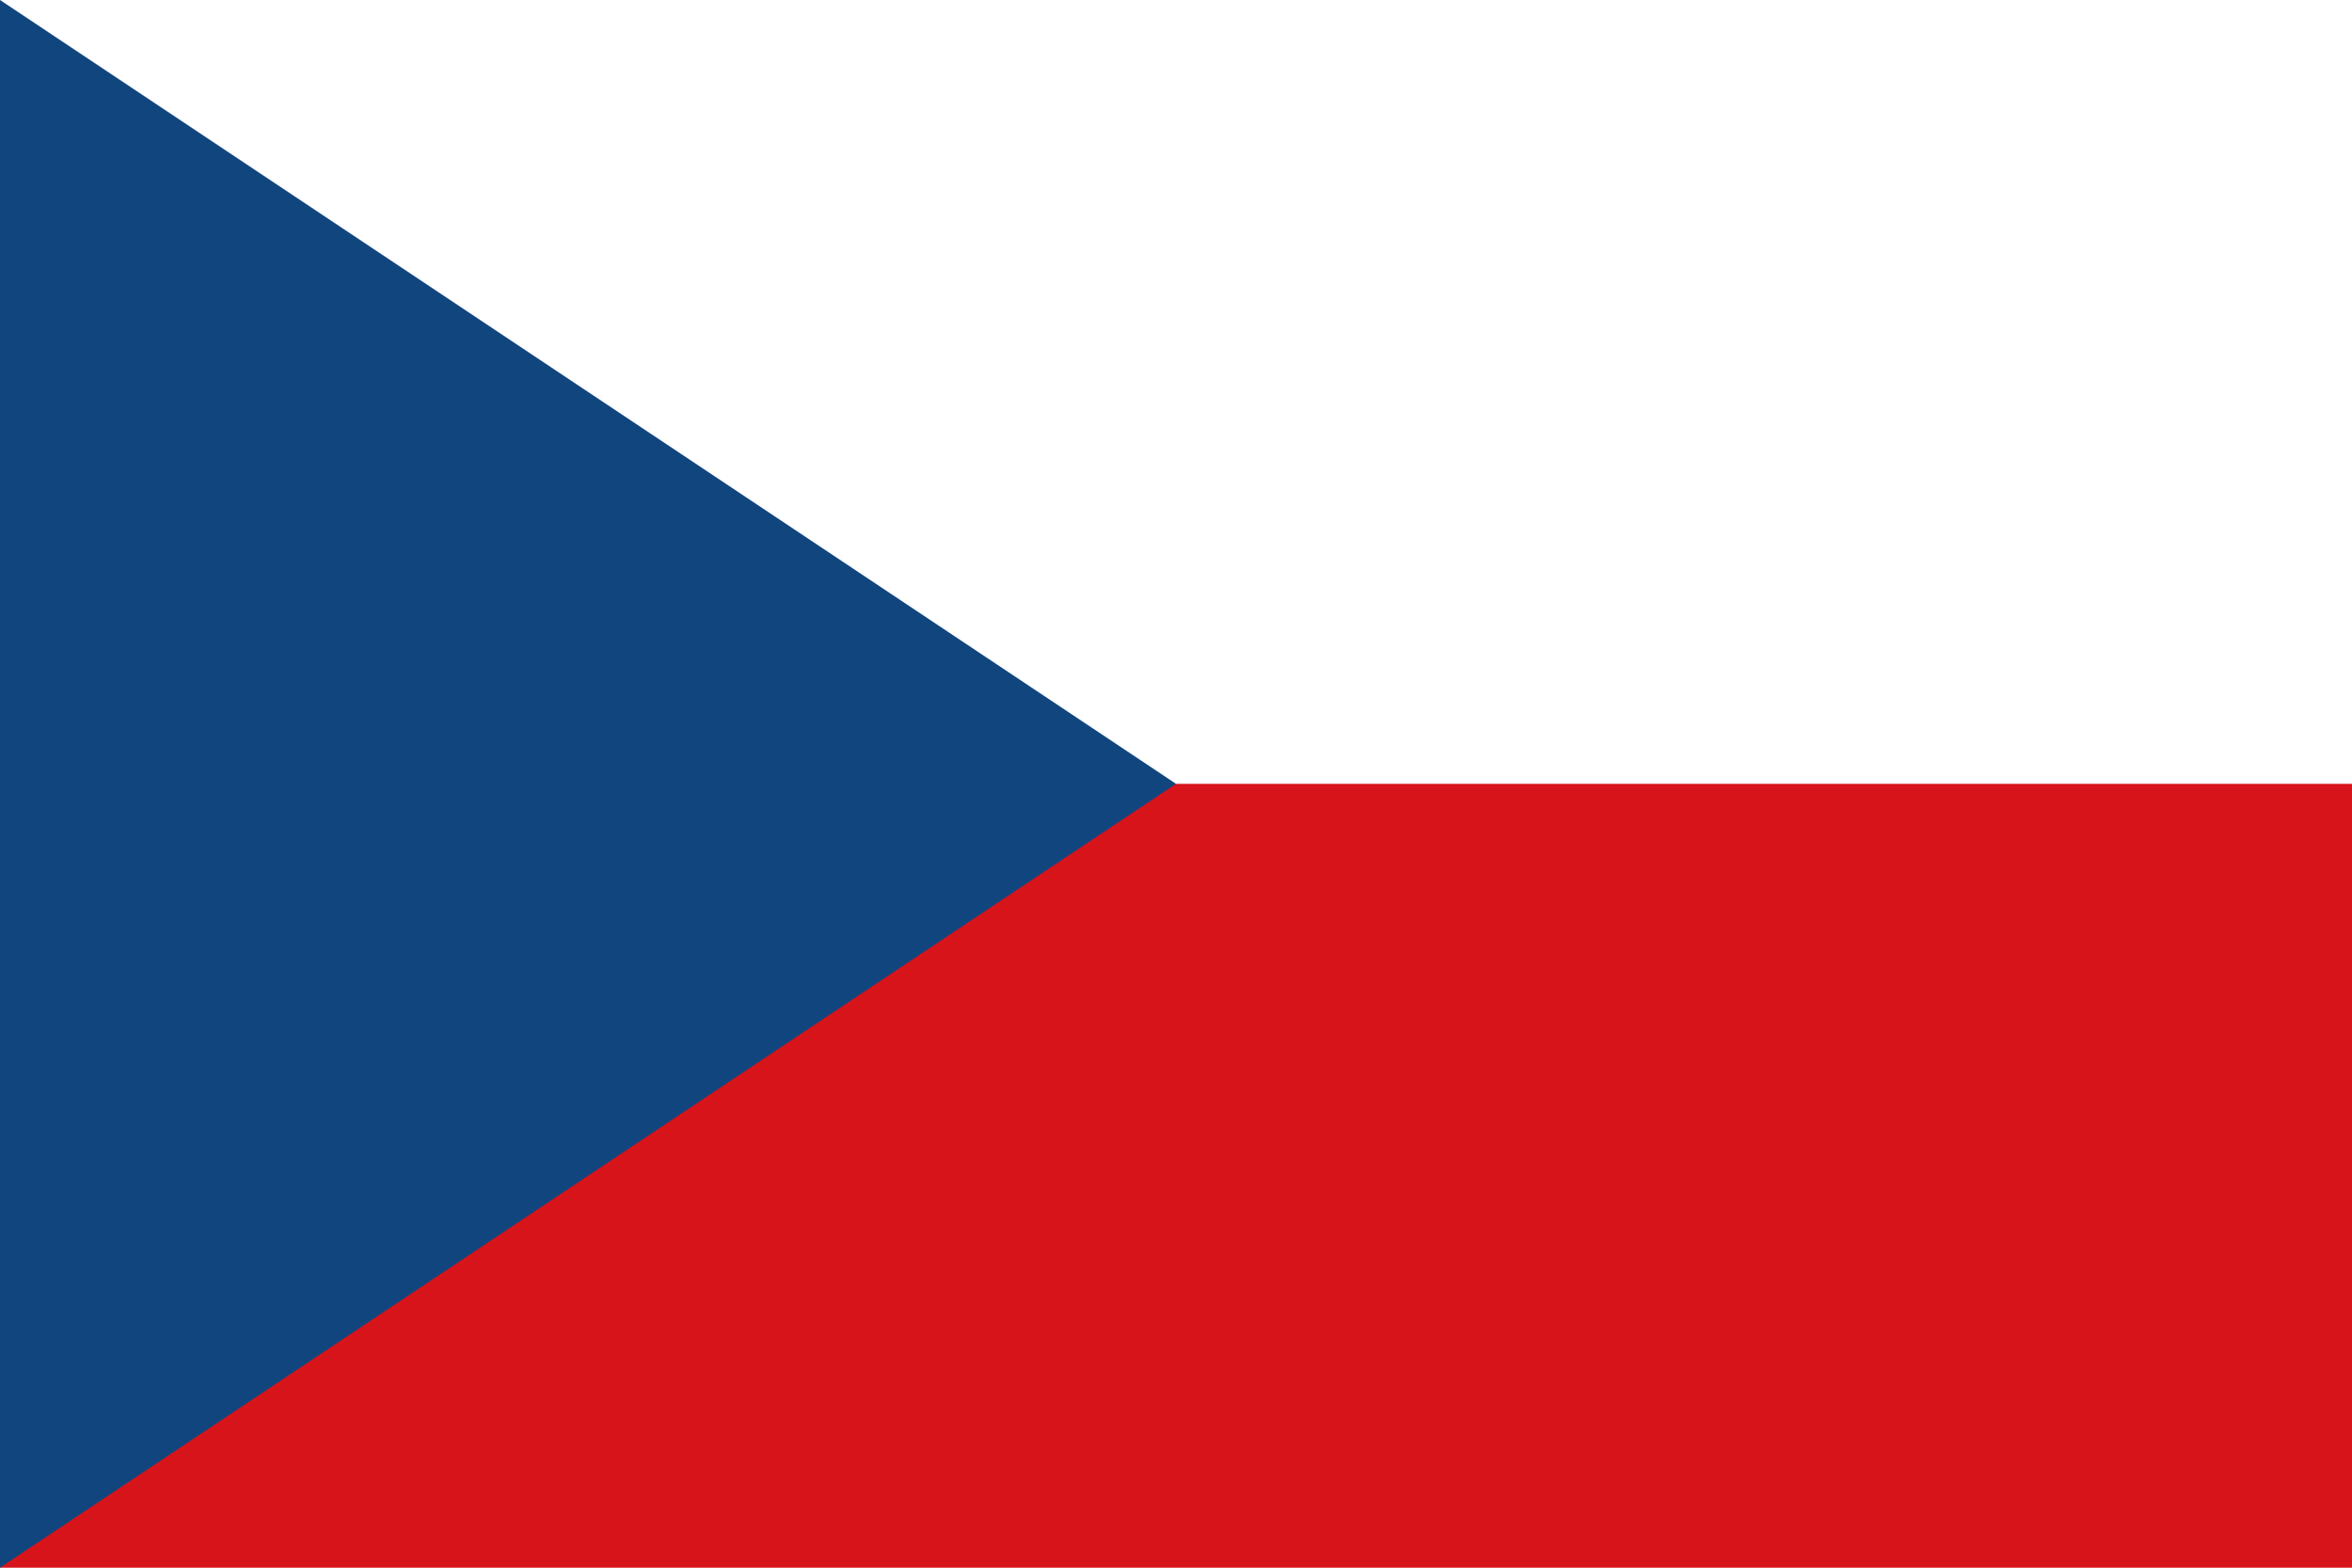
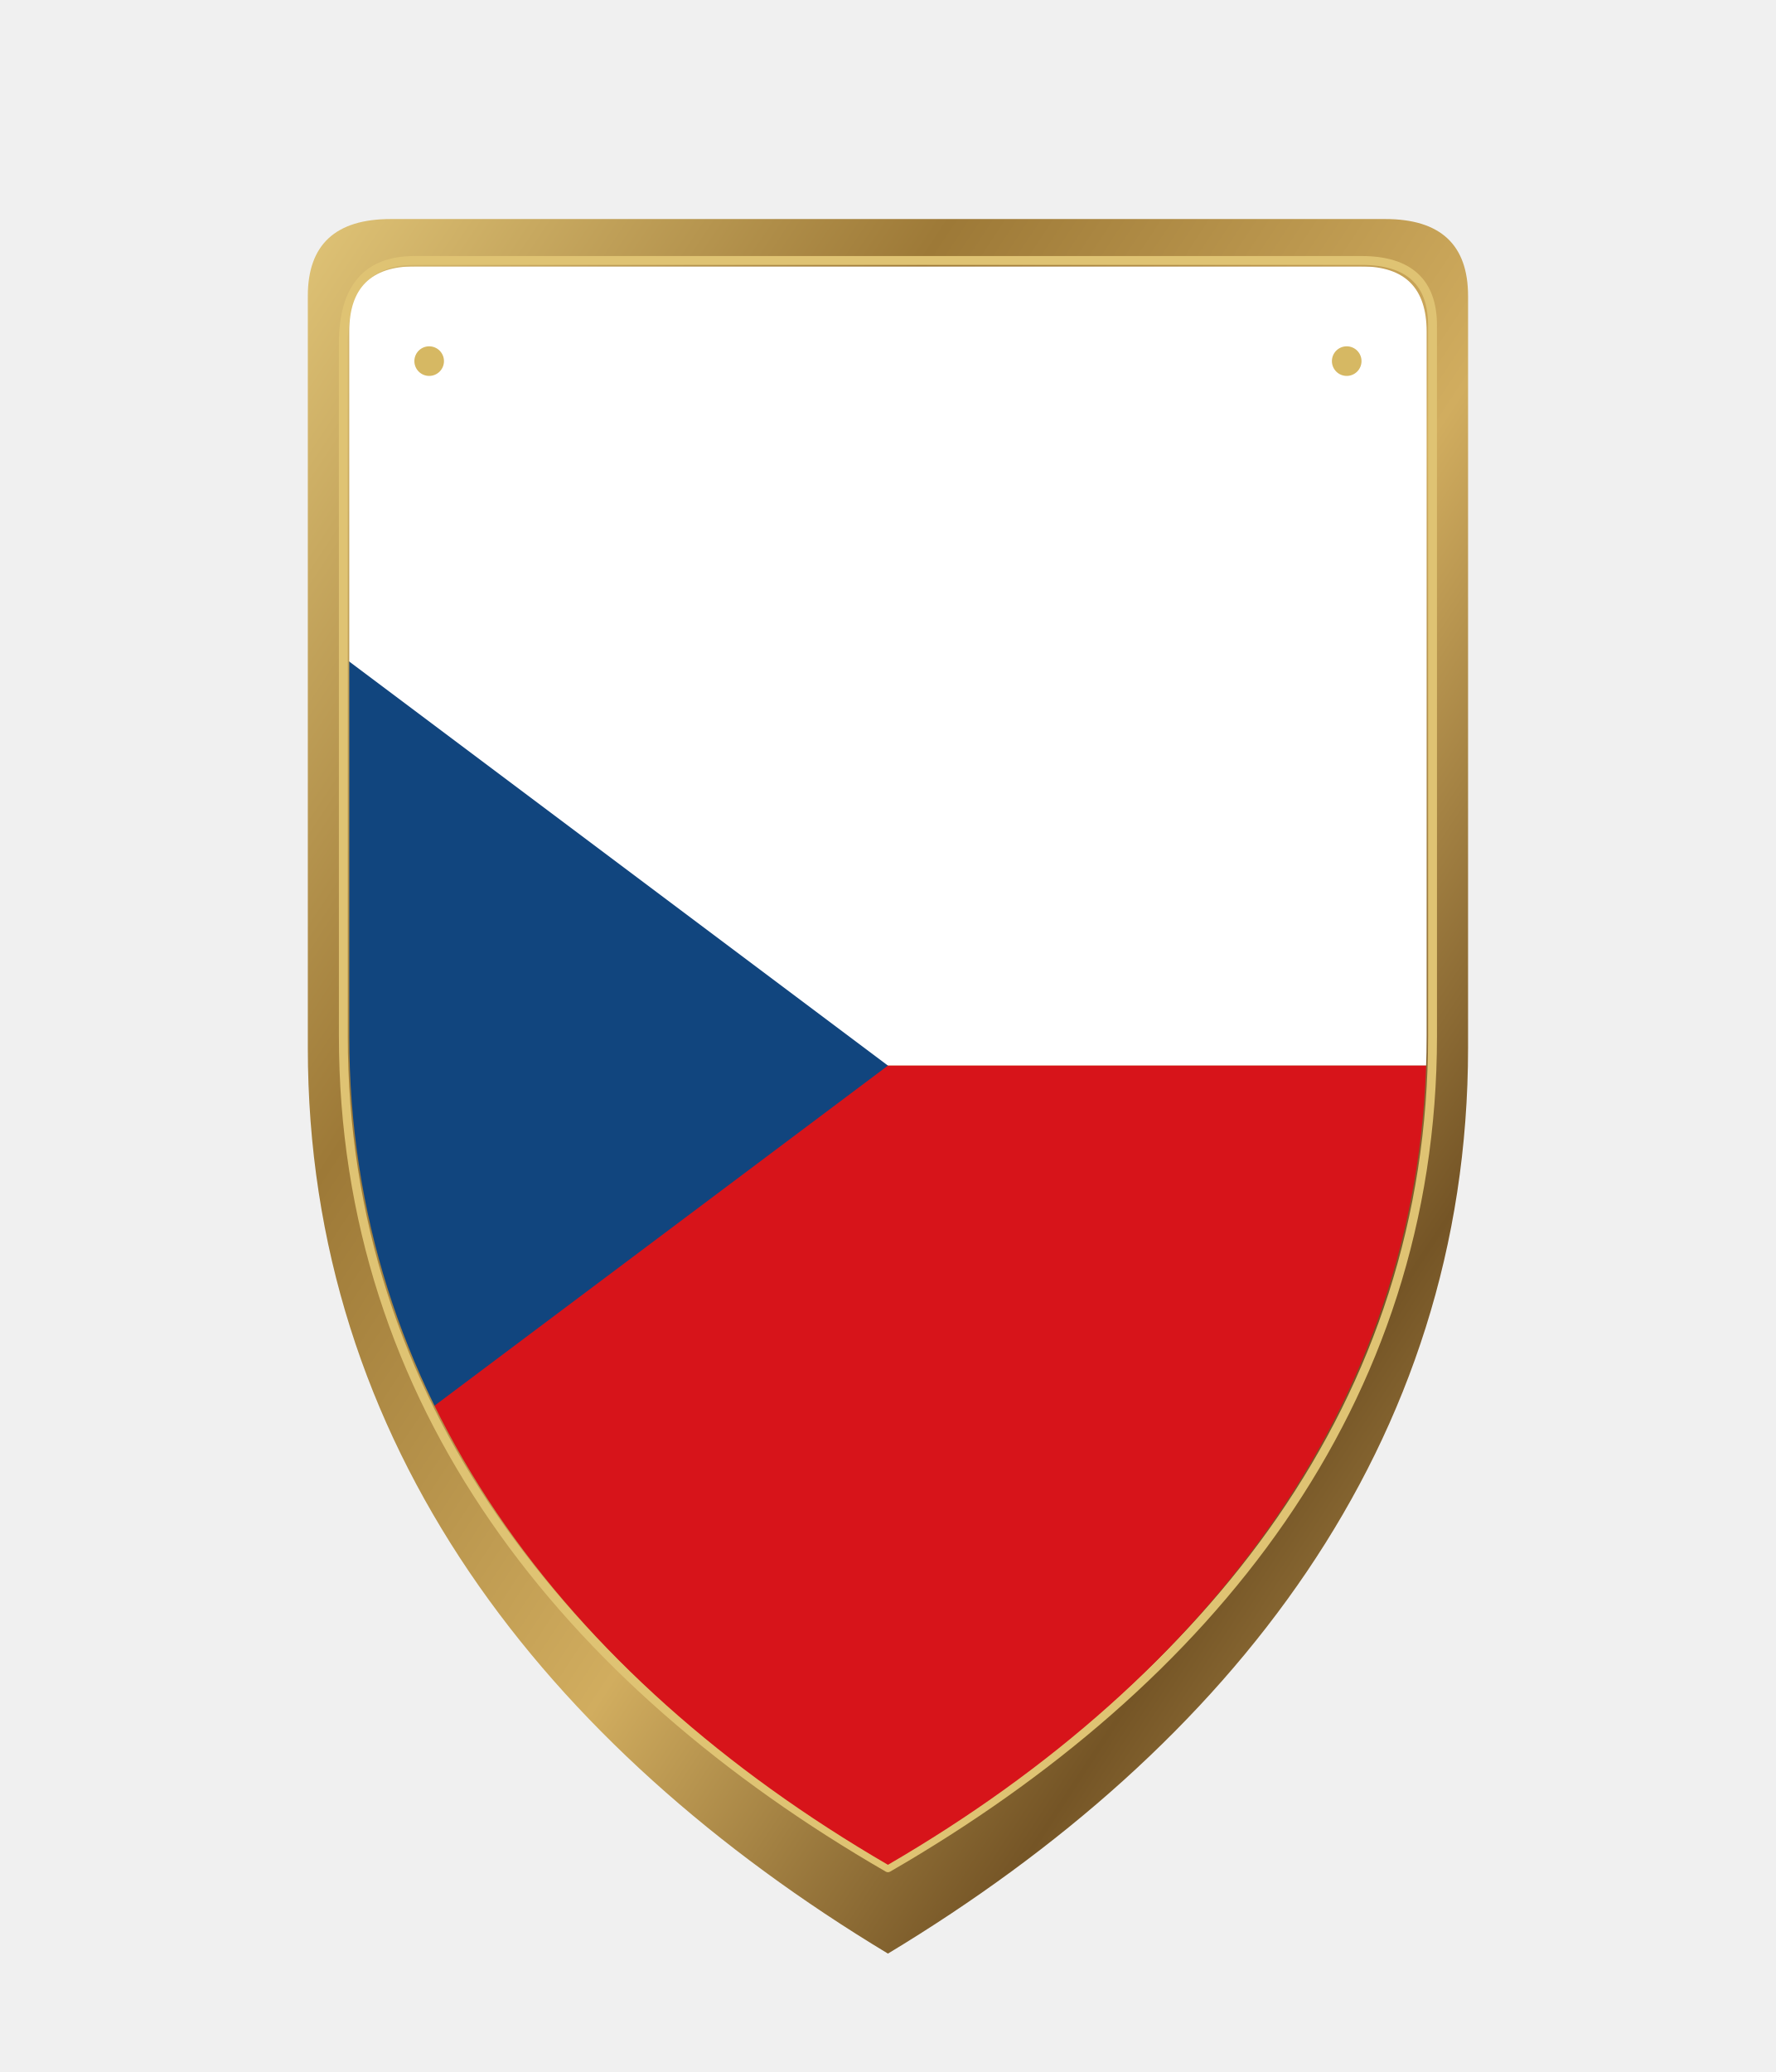
- <svg xmlns="http://www.w3.org/2000/svg" version="1.0" width="900" height="600">
-   <rect width="900" height="600" fill="#d7141a" />
-   <rect width="900" height="300" fill="#fff" />
-   <path d="M 450,300 0,0 V 600 z" fill="#11457e" />
+ <svg xmlns="http://www.w3.org/2000/svg" viewBox="0 0 600 700" width="600" height="700">
+   <defs>
+     <linearGradient id="antique-brass" x1="0%" y1="0%" x2="100%" y2="100%">
+       <stop offset="0%" stop-color="#e0c477" />
+       <stop offset="28%" stop-color="#9d7937" />
+       <stop offset="55%" stop-color="#d1ad5f" />
+       <stop offset="78%" stop-color="#755526" />
+       <stop offset="100%" stop-color="#c9a85d" />
+     </linearGradient>
+     <linearGradient id="dark-edge" x1="0%" y1="0%" x2="0%" y2="100%">
+       <stop offset="0%" stop-color="#40392f" />
+       <stop offset="100%" stop-color="#171916" />
+     </linearGradient>
+     <clipPath id="shield-clip">
+       <path d="         M 118 112         Q 118 90 140 90         L 460 90         Q 482 90 482 112         L 482 350         C 482 470 410 566 300 630         C 190 566 118 470 118 350         Z" />
+     </clipPath>
+   </defs>
+   <g id="shield" filter="url(#shield-shadow)">
+     <path id="shield-outer" d="             M 104 100             Q 104 74 132 74             L 468 74             Q 496 74 496 100             L 496 354             C 496 488 416 590 300 660             C 184 590 104 488 104 354             Z" fill="url(#antique-brass)" stroke="#3b2b16" stroke-width="0" stroke-linejoin="round" />
+     <path id="shield-recess" d="             M 116 116             Q 116 88 140 88             L 460 88             Q 484 88 484 110             L 484 350             C 484 474 409 568 300 631             C 191 568 116 474 116 350             Z" fill="#00000000" stroke="#dfc373" stroke-width="3" stroke-linejoin="round" />
+     <g id="flag-art" clip-path="url(#shield-clip)" filter="url(#paper-grain)">
+       <rect x="100" y="90" width="400" height="270" fill="#fff" />
+       <rect x="100" y="360" width="400" height="270" fill="#d7141a" />
+       <path d="       M 300 360        l -200 -150        l 0 300" fill="#11457e" />
+     </g>
+     <g fill="#d6b863" stroke="#4b351a" stroke-width="0">
+       <circle cx="145" cy="122" r="5" />
+       <circle cx="455" cy="122" r="5" />
+     </g>
+   </g>
</svg>
